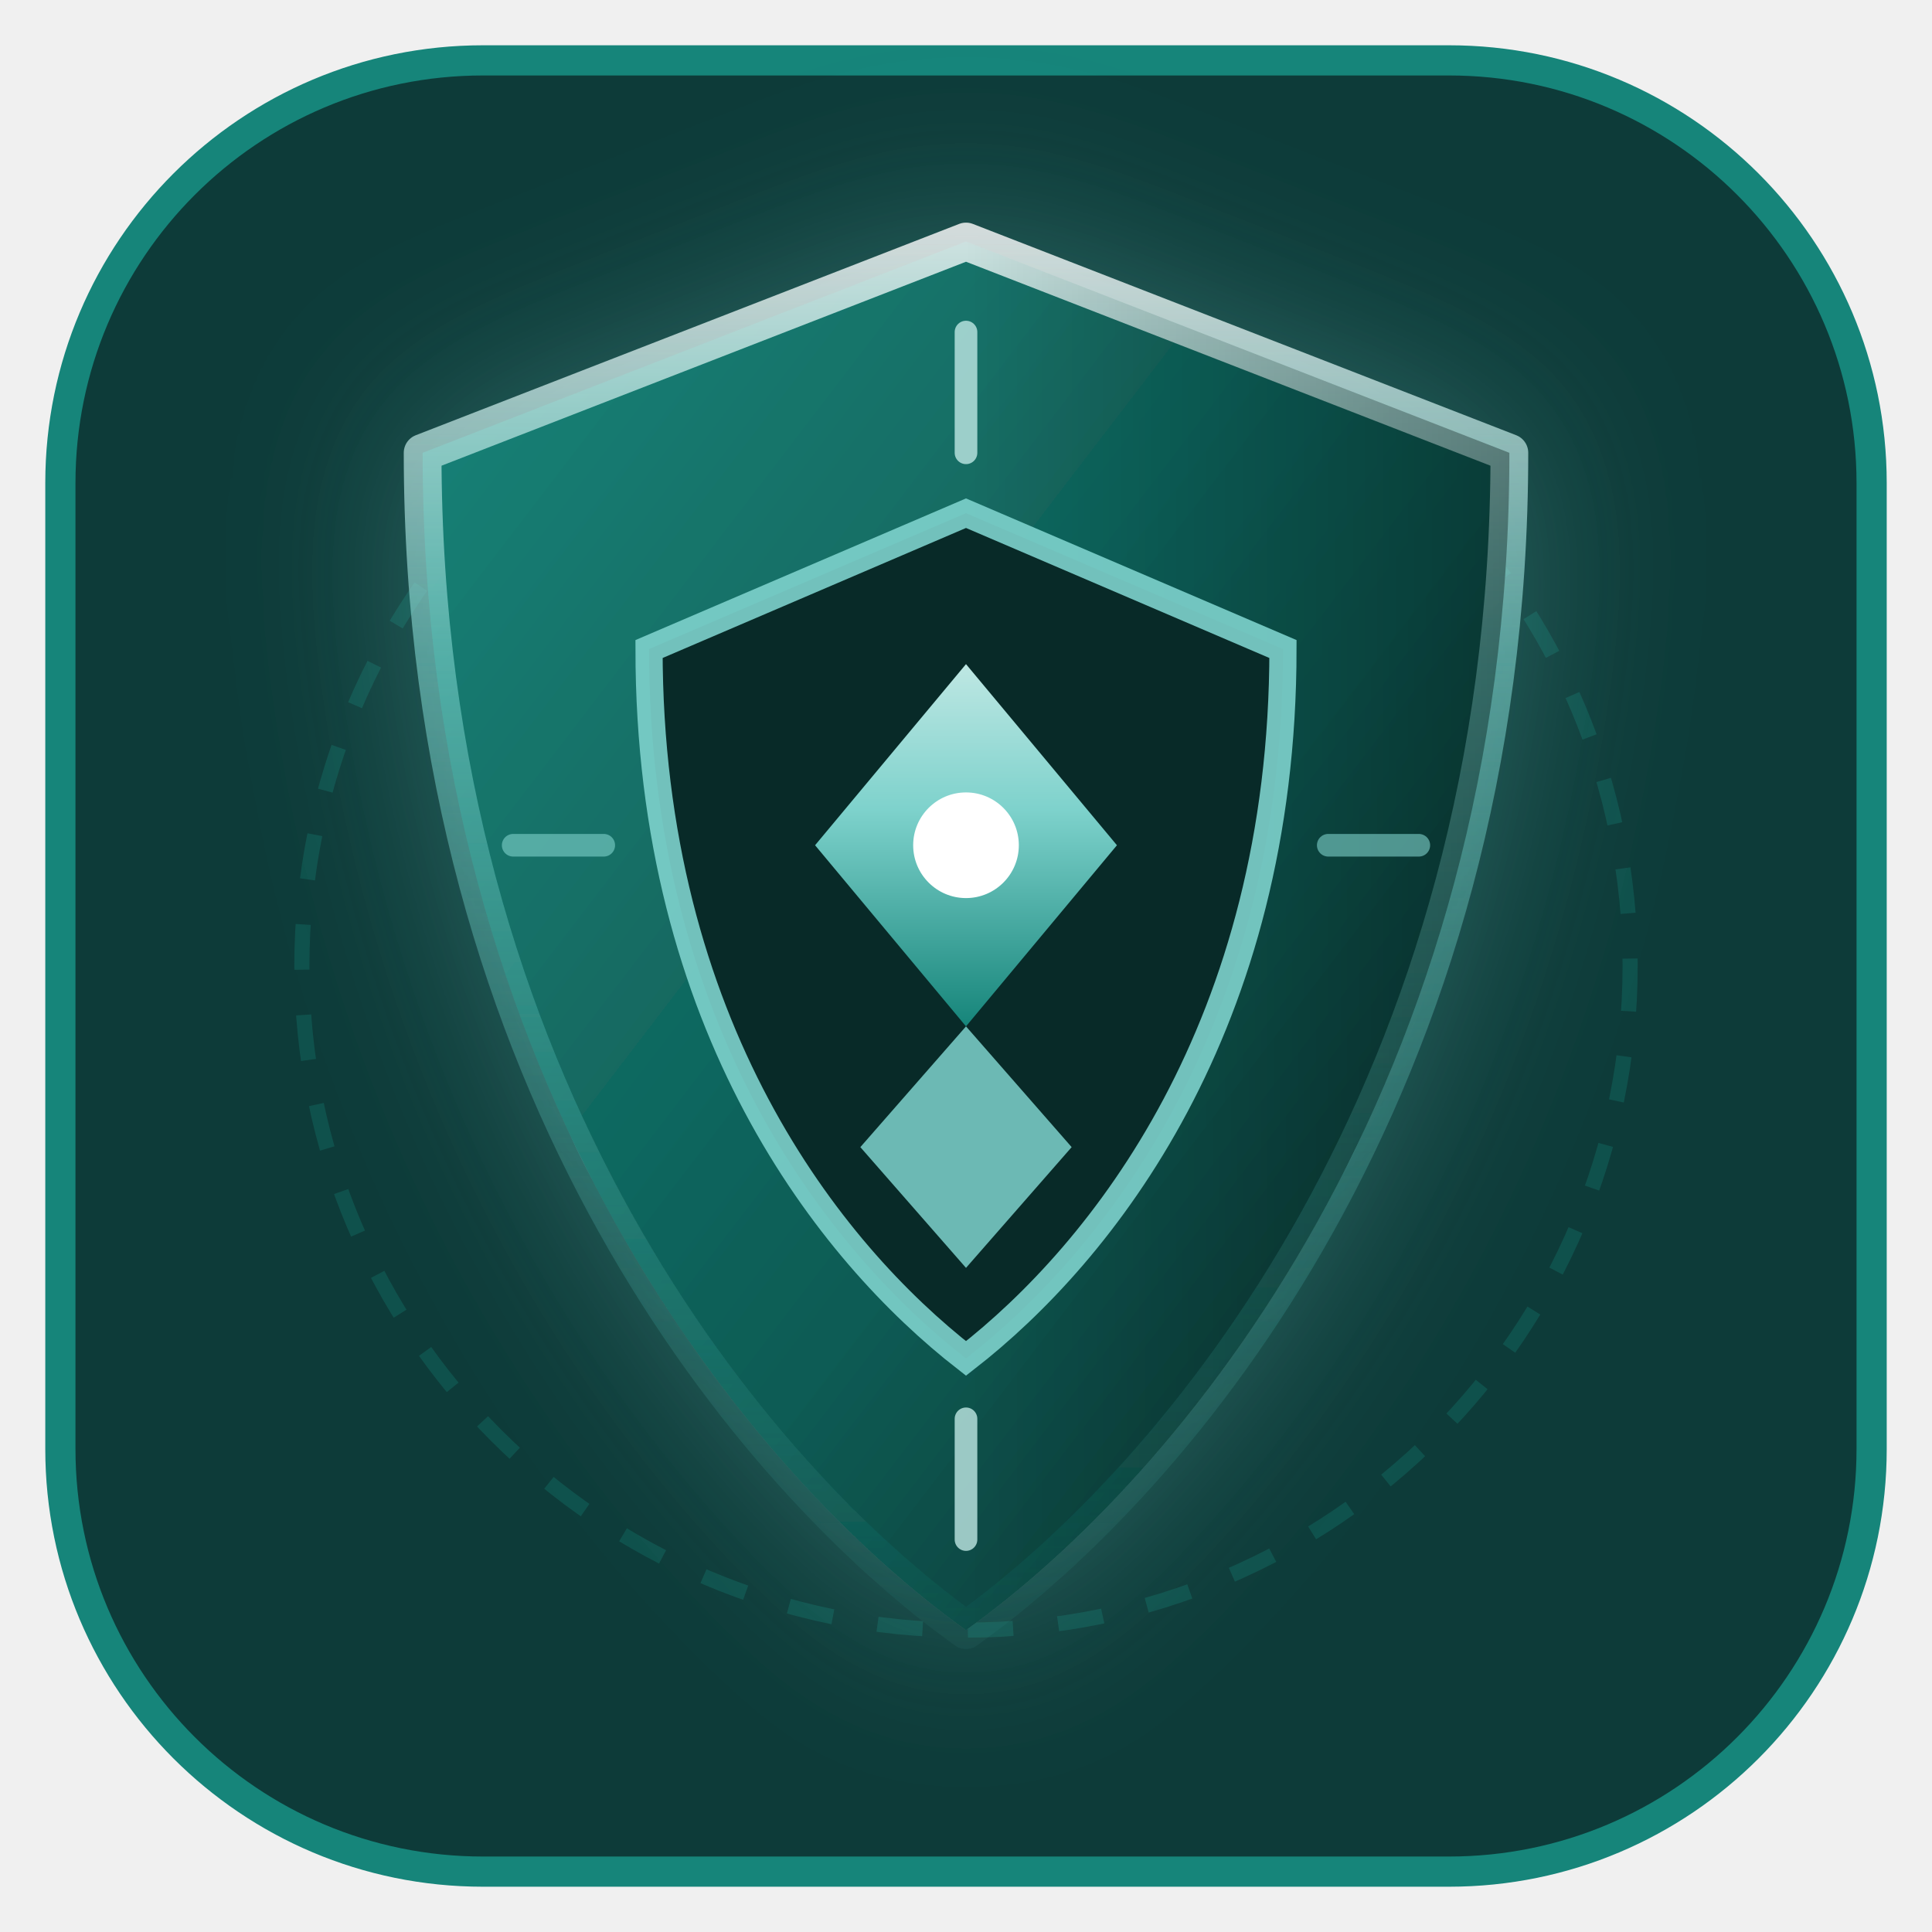
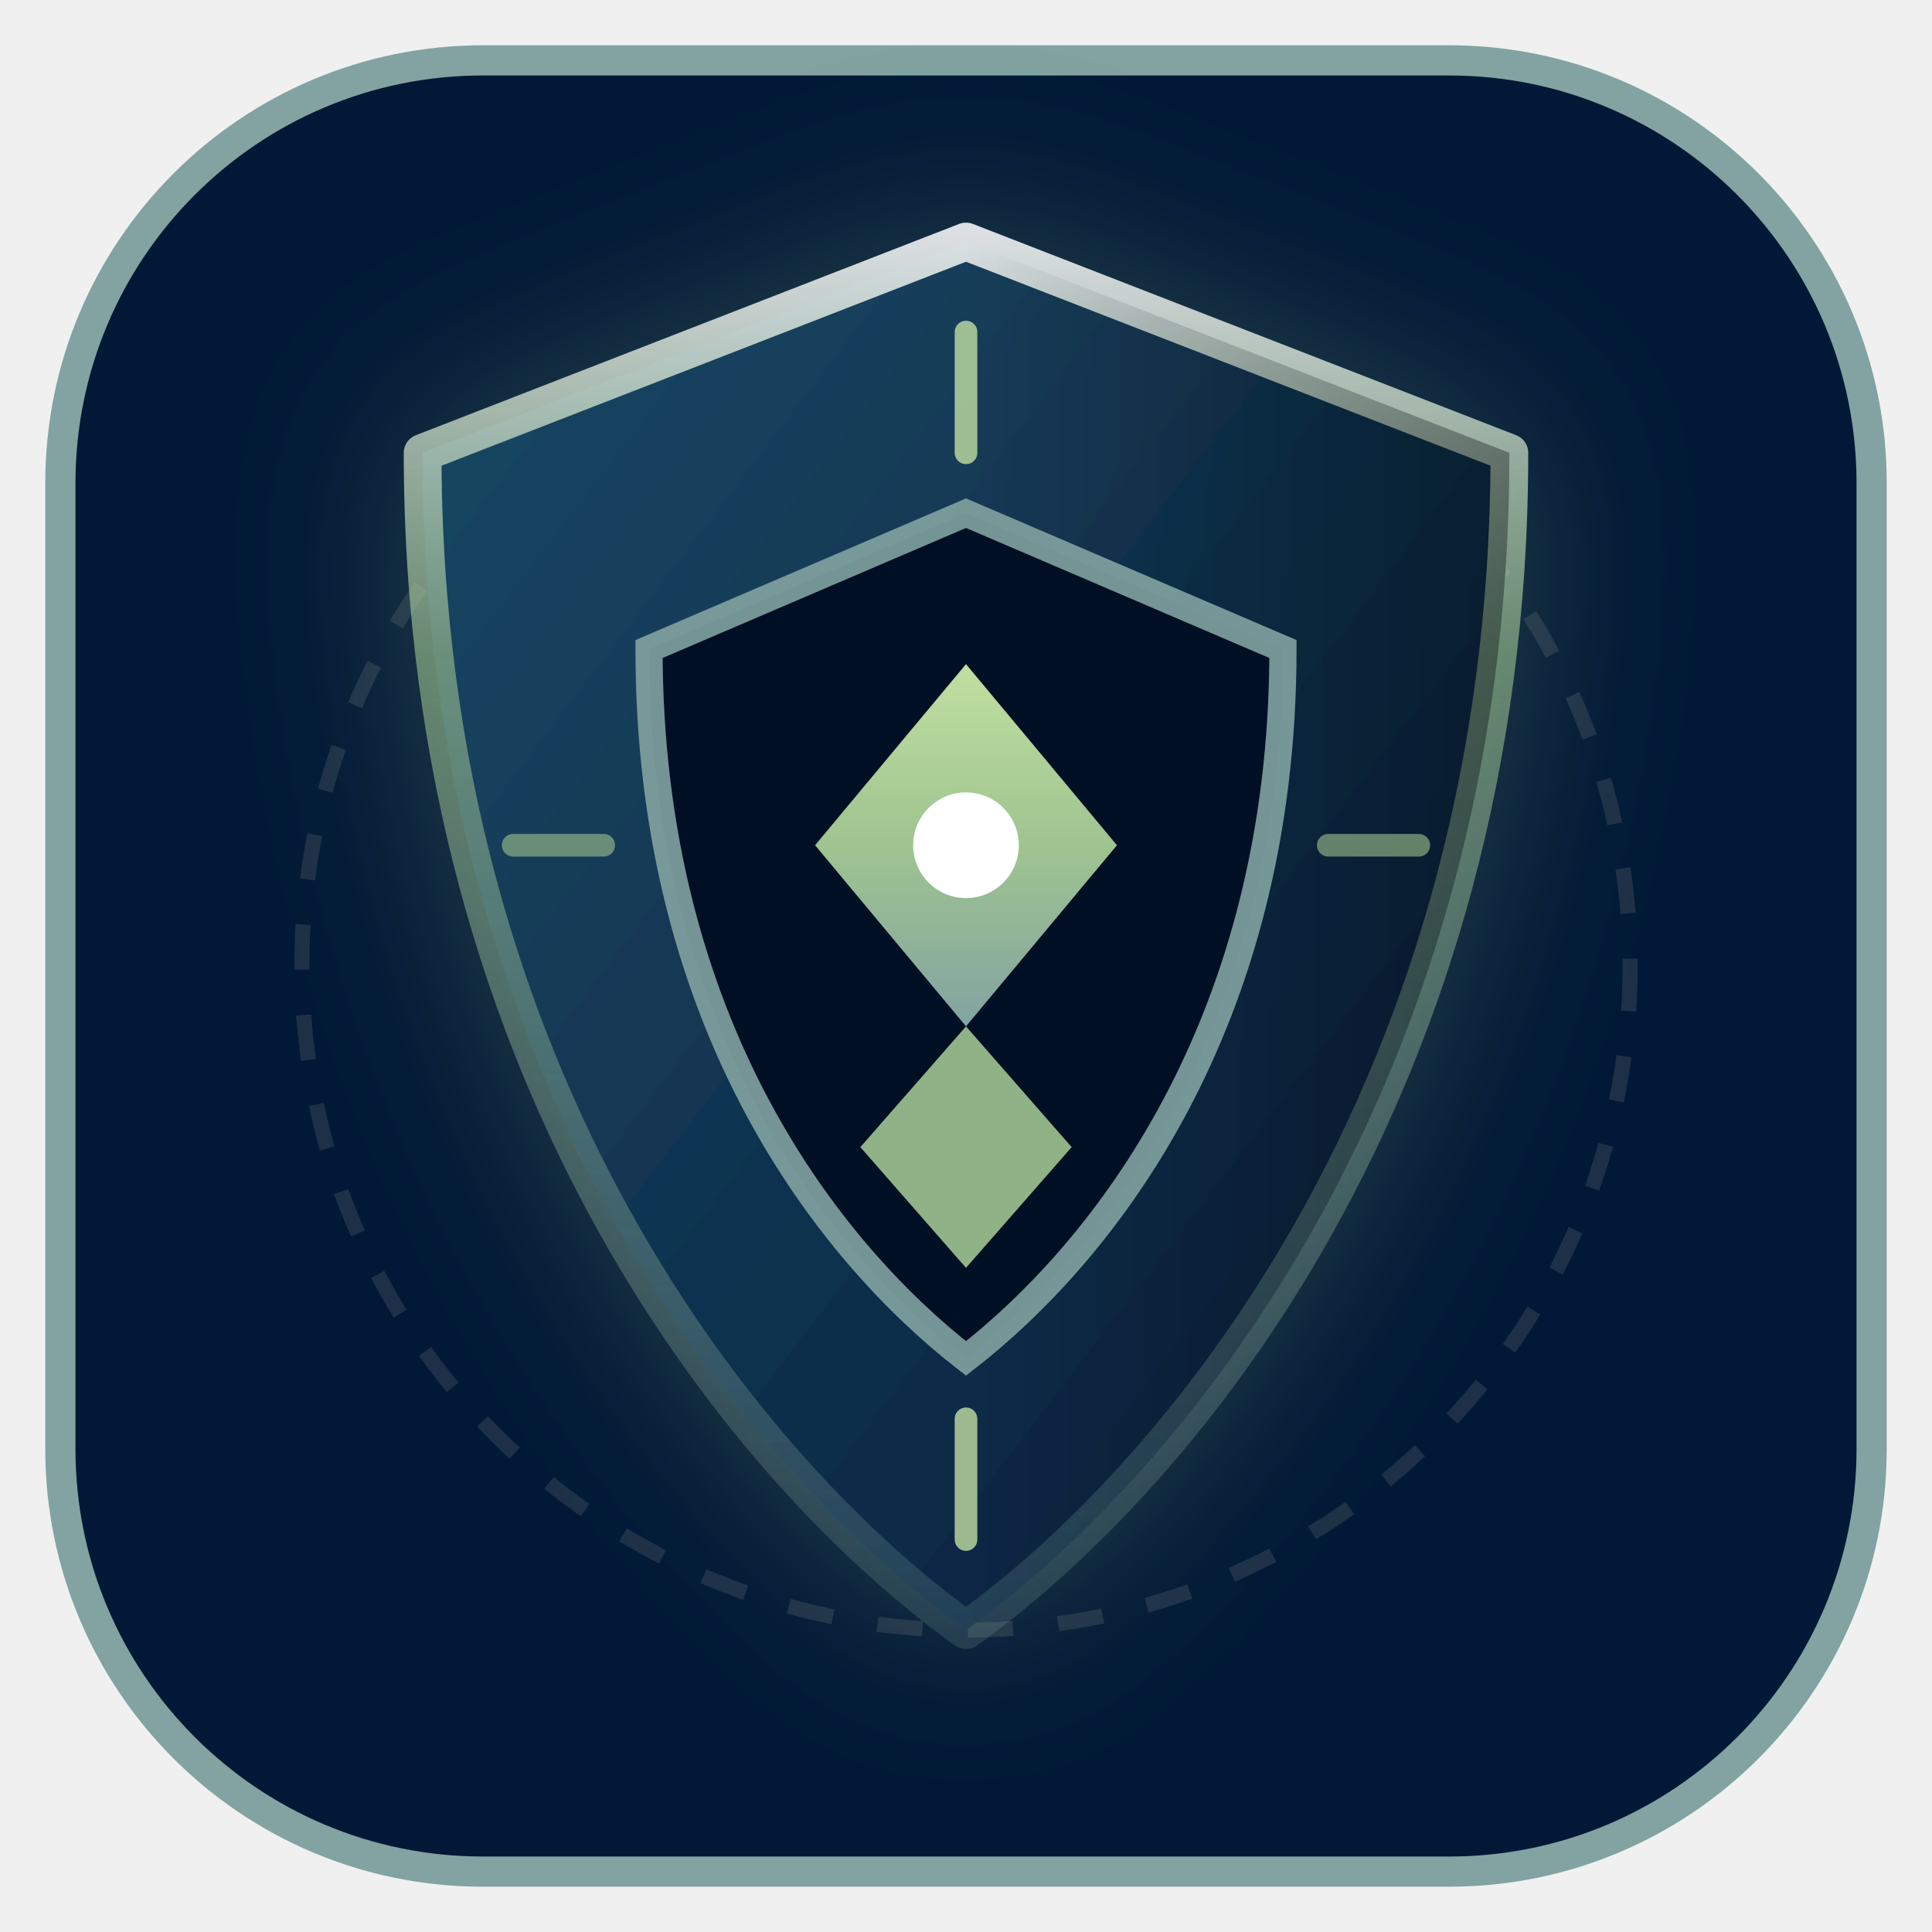
<svg xmlns="http://www.w3.org/2000/svg" viewBox="0 0 128 128" width="128" height="128">
  <defs>
    <linearGradient id="shieldGrad" x1="0%" y1="0%" x2="100%" y2="100%">
-       <stop offset="0%" stop-color="#16857A" />
-       <stop offset="60%" stop-color="#0F5A53" />
-       <stop offset="100%" stop-color="#082A28" />
+       <stop offset="0%" stop-color="#1B4965" />
+       <stop offset="60%" stop-color="#0E2E4B" />
+       <stop offset="100%" stop-color="#011936" />
    </linearGradient>
    <linearGradient id="coreGrad" x1="50%" y1="0%" x2="50%" y2="100%">
-       <stop offset="0%" stop-color="#BEE7E3" />
-       <stop offset="40%" stop-color="#7ED2CC" />
-       <stop offset="100%" stop-color="#16857A" />
+       <stop offset="0%" stop-color="#C0DFA1" />
+       <stop offset="50%" stop-color="#9FC490" />
+       <stop offset="100%" stop-color="#82A3A1" />
    </linearGradient>
    <linearGradient id="edgeGrad" x1="0%" y1="0%" x2="0%" y2="100%">
-       <stop offset="0%" stop-color="#FFFFFF" stop-opacity="0.8" />
-       <stop offset="30%" stop-color="#7ED2CC" stop-opacity="0.6" />
-       <stop offset="100%" stop-color="#16857A" stop-opacity="0.1" />
+       <stop offset="0%" stop-color="#FFFFFF" stop-opacity="0.85" />
+       <stop offset="30%" stop-color="#9FC490" stop-opacity="0.6" />
+       <stop offset="100%" stop-color="#82A3A1" stop-opacity="0.2" />
    </linearGradient>
    <linearGradient id="facetRight" x1="100%" y1="0%" x2="0%" y2="0%">
      <stop offset="0%" stop-color="#000000" stop-opacity="0.35" />
      <stop offset="100%" stop-color="#000000" stop-opacity="0" />
    </linearGradient>
    <filter id="aegisGlow" x="-20%" y="-20%" width="140%" height="140%">
      <feDropShadow dx="0" dy="4" stdDeviation="4" flood-color="#000000" flood-opacity="0.45" />
-       <feDropShadow dx="0" dy="0" stdDeviation="6" flood-color="#7ED2CC" flood-opacity="0.3" />
+       <feDropShadow dx="0" dy="0" stdDeviation="6" flood-color="#9FC490" flood-opacity="0.25" />
    </filter>
  </defs>
-   <rect x="4" y="4" width="120" height="120" rx="28" fill="#0D3B39" stroke="#16857A" stroke-width="2" />
-   <circle cx="64" cy="64" r="44" fill="none" stroke="#16857A" stroke-width="1" stroke-opacity="0.3" stroke-dasharray="3 3" />
-   <circle cx="64" cy="64" r="28" fill="none" stroke="#7ED2CC" stroke-width="1" stroke-opacity="0.25" />
+   <rect x="4" y="4" width="120" height="120" rx="28" fill="#011936" stroke="#82A3A1" stroke-width="2" />
+   <circle cx="64" cy="64" r="44" fill="none" stroke="#465362" stroke-width="1" stroke-opacity="0.4" stroke-dasharray="3 3" />
+   <circle cx="64" cy="64" r="28" fill="none" stroke="#82A3A1" stroke-width="1" stroke-opacity="0.3" />
  <path d="M64 16 L100 30 C100 72, 78 98, 64 108 C50 98, 28 72, 28 30 Z" fill="url(#shieldGrad)" stroke="url(#edgeGrad)" stroke-width="2.5" stroke-linejoin="round" filter="url(#aegisGlow)" />
  <path d="M64 16 L100 30 C100 72, 78 98, 64 108 Z" fill="url(#facetRight)" />
-   <path d="M64 34 L85 43 C85 68, 73 83, 64 90 C55 83, 43 68, 43 43 Z" fill="#082A28" stroke="#7ED2CC" stroke-width="1.8" stroke-opacity="0.9" />
+   <path d="M64 34 L85 43 C85 68, 73 83, 64 90 C55 83, 43 68, 43 43 Z" fill="#000F24" stroke="#82A3A1" stroke-width="1.8" stroke-opacity="0.9" />
  <polygon points="64,44 74,56 64,68 54,56" fill="url(#coreGrad)" />
-   <polygon points="64,68 71,76 64,84 57,76" fill="#7ED2CC" opacity="0.85" />
+   <polygon points="64,68 71,76 64,84 57,76" fill="#9FC490" opacity="0.9" />
  <circle cx="64" cy="56" r="3.5" fill="#FFFFFF" />
-   <line x1="64" y1="22" x2="64" y2="30" stroke="#BEE7E3" stroke-width="1.5" stroke-linecap="round" opacity="0.8" />
-   <line x1="64" y1="94" x2="64" y2="102" stroke="#BEE7E3" stroke-width="1.5" stroke-linecap="round" opacity="0.8" />
-   <line x1="34" y1="56" x2="40" y2="56" stroke="#7ED2CC" stroke-width="1.5" stroke-linecap="round" opacity="0.6" />
-   <line x1="88" y1="56" x2="94" y2="56" stroke="#7ED2CC" stroke-width="1.5" stroke-linecap="round" opacity="0.6" />
+   <line x1="64" y1="22" x2="64" y2="30" stroke="#C0DFA1" stroke-width="1.5" stroke-linecap="round" opacity="0.8" />
+   <line x1="64" y1="94" x2="64" y2="102" stroke="#C0DFA1" stroke-width="1.5" stroke-linecap="round" opacity="0.8" />
+   <line x1="34" y1="56" x2="40" y2="56" stroke="#9FC490" stroke-width="1.5" stroke-linecap="round" opacity="0.6" />
+   <line x1="88" y1="56" x2="94" y2="56" stroke="#9FC490" stroke-width="1.5" stroke-linecap="round" opacity="0.6" />
</svg>
